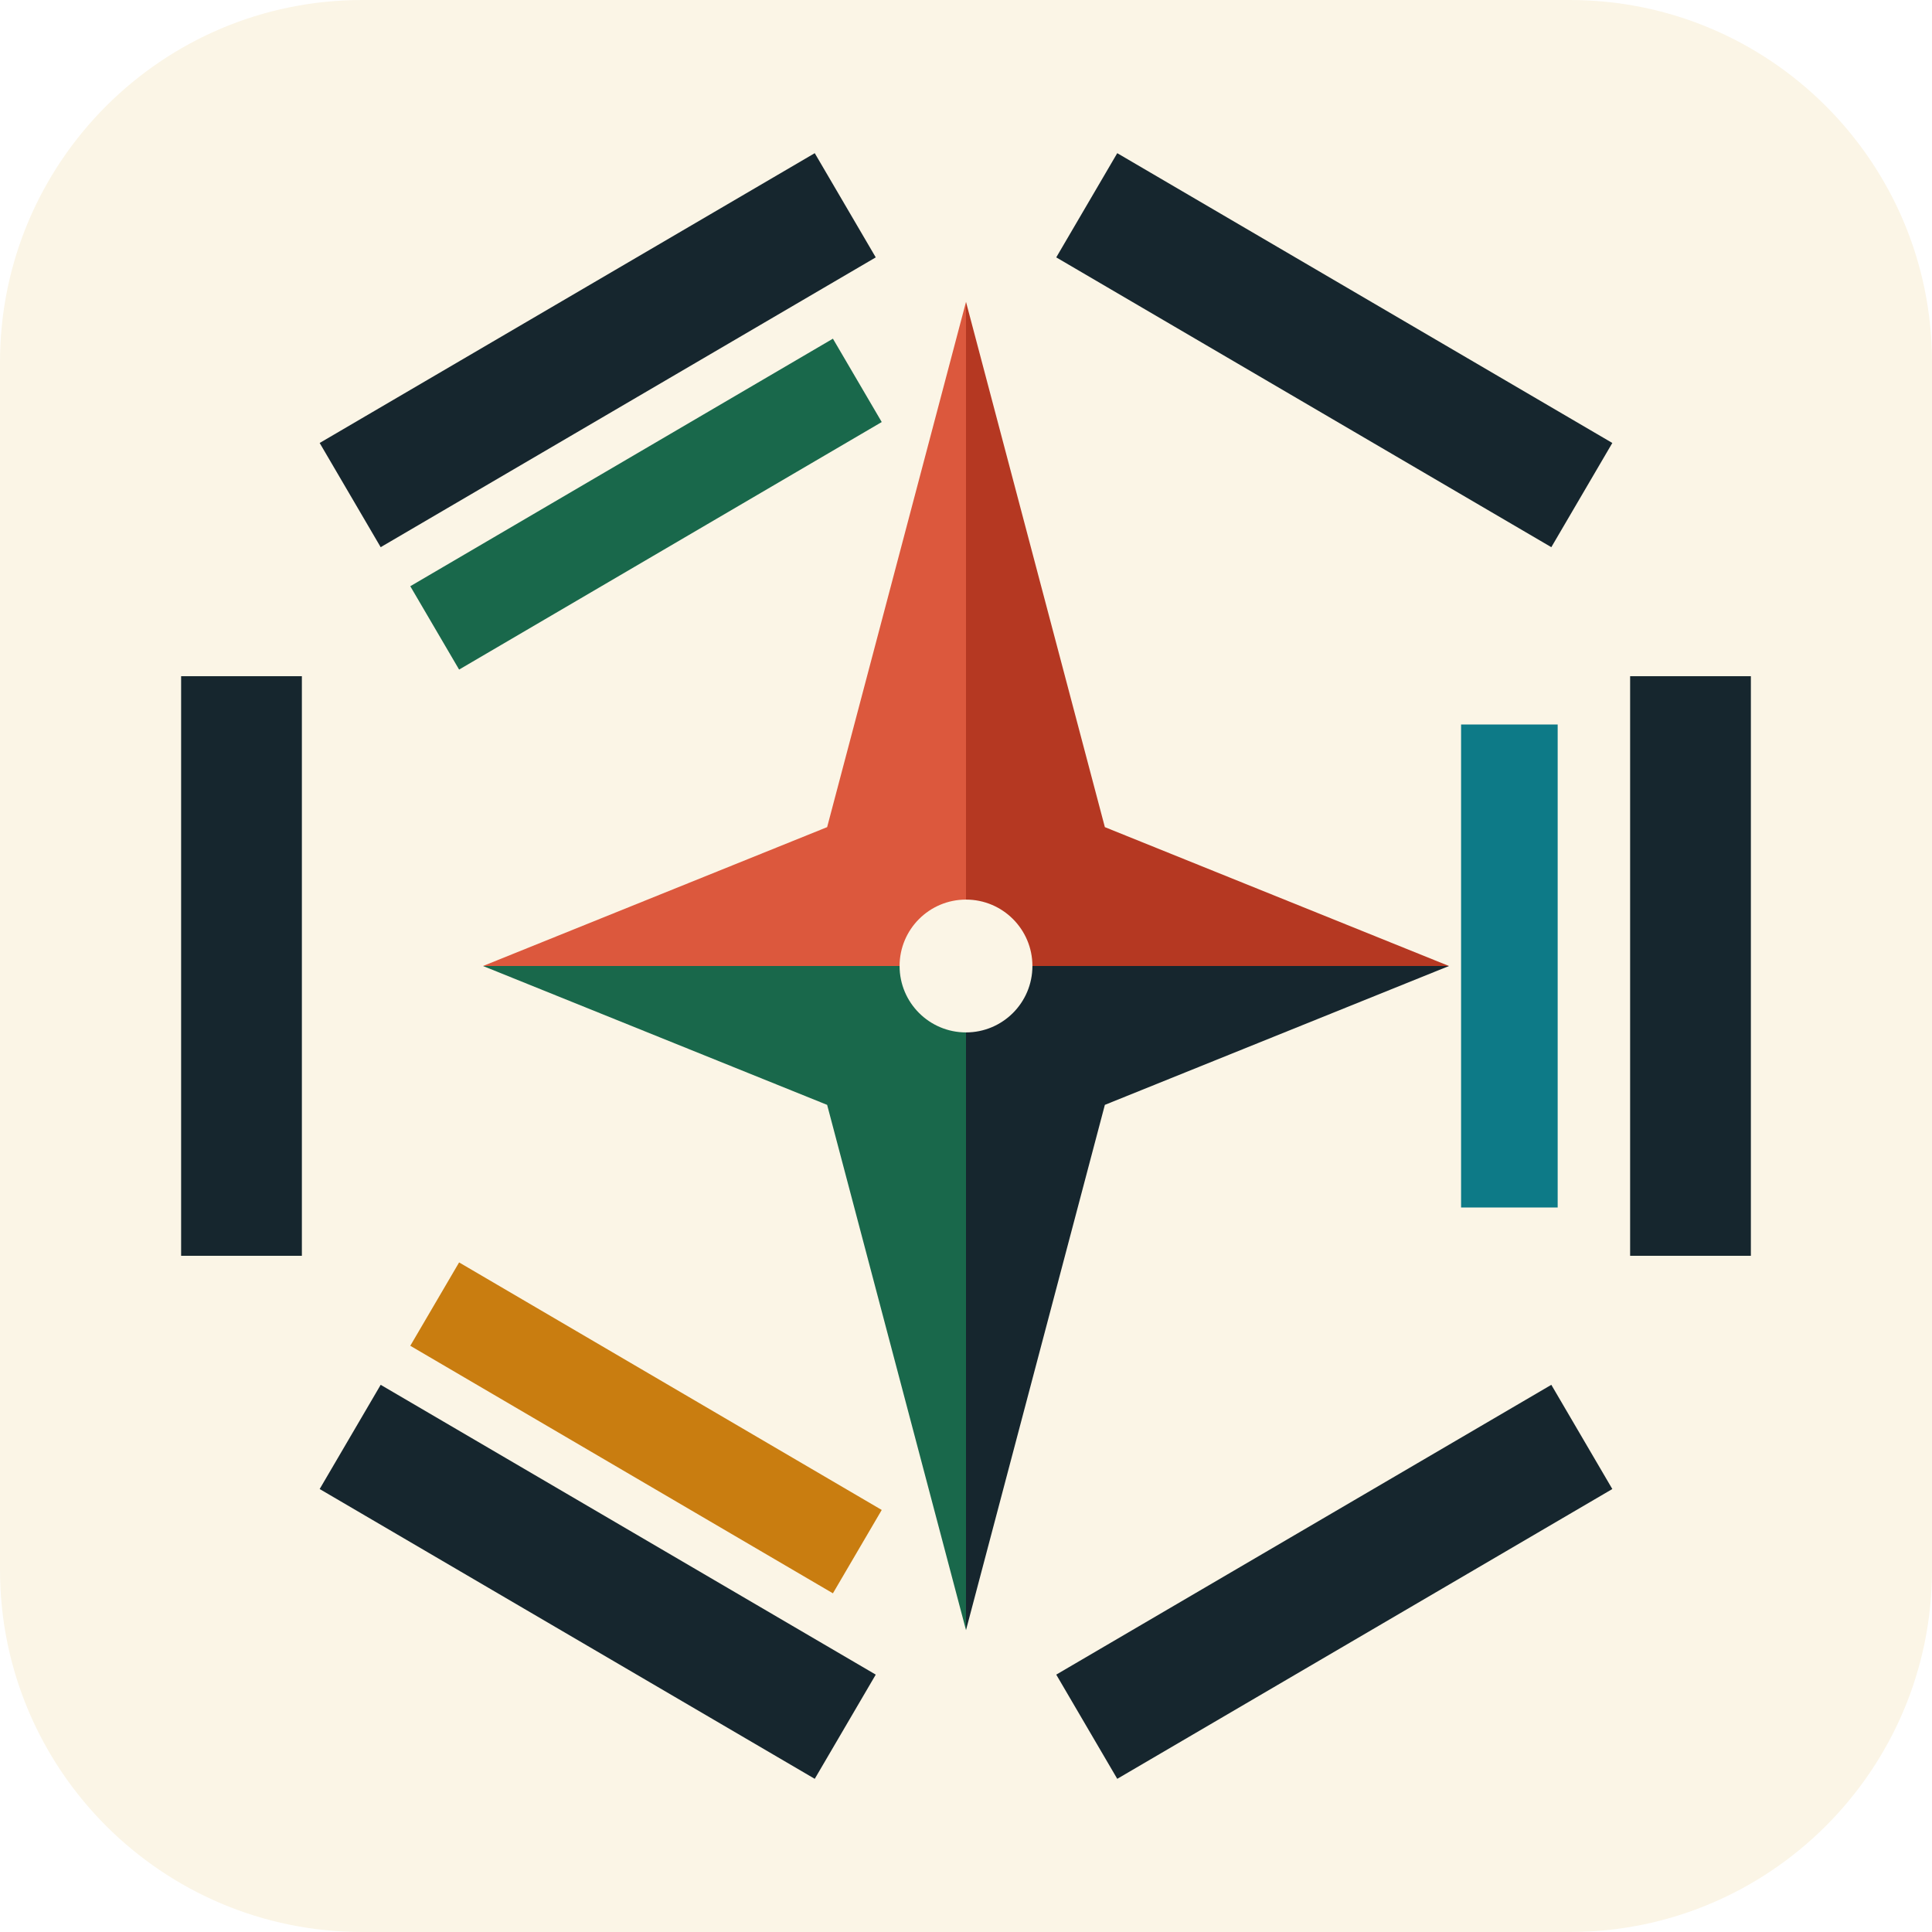
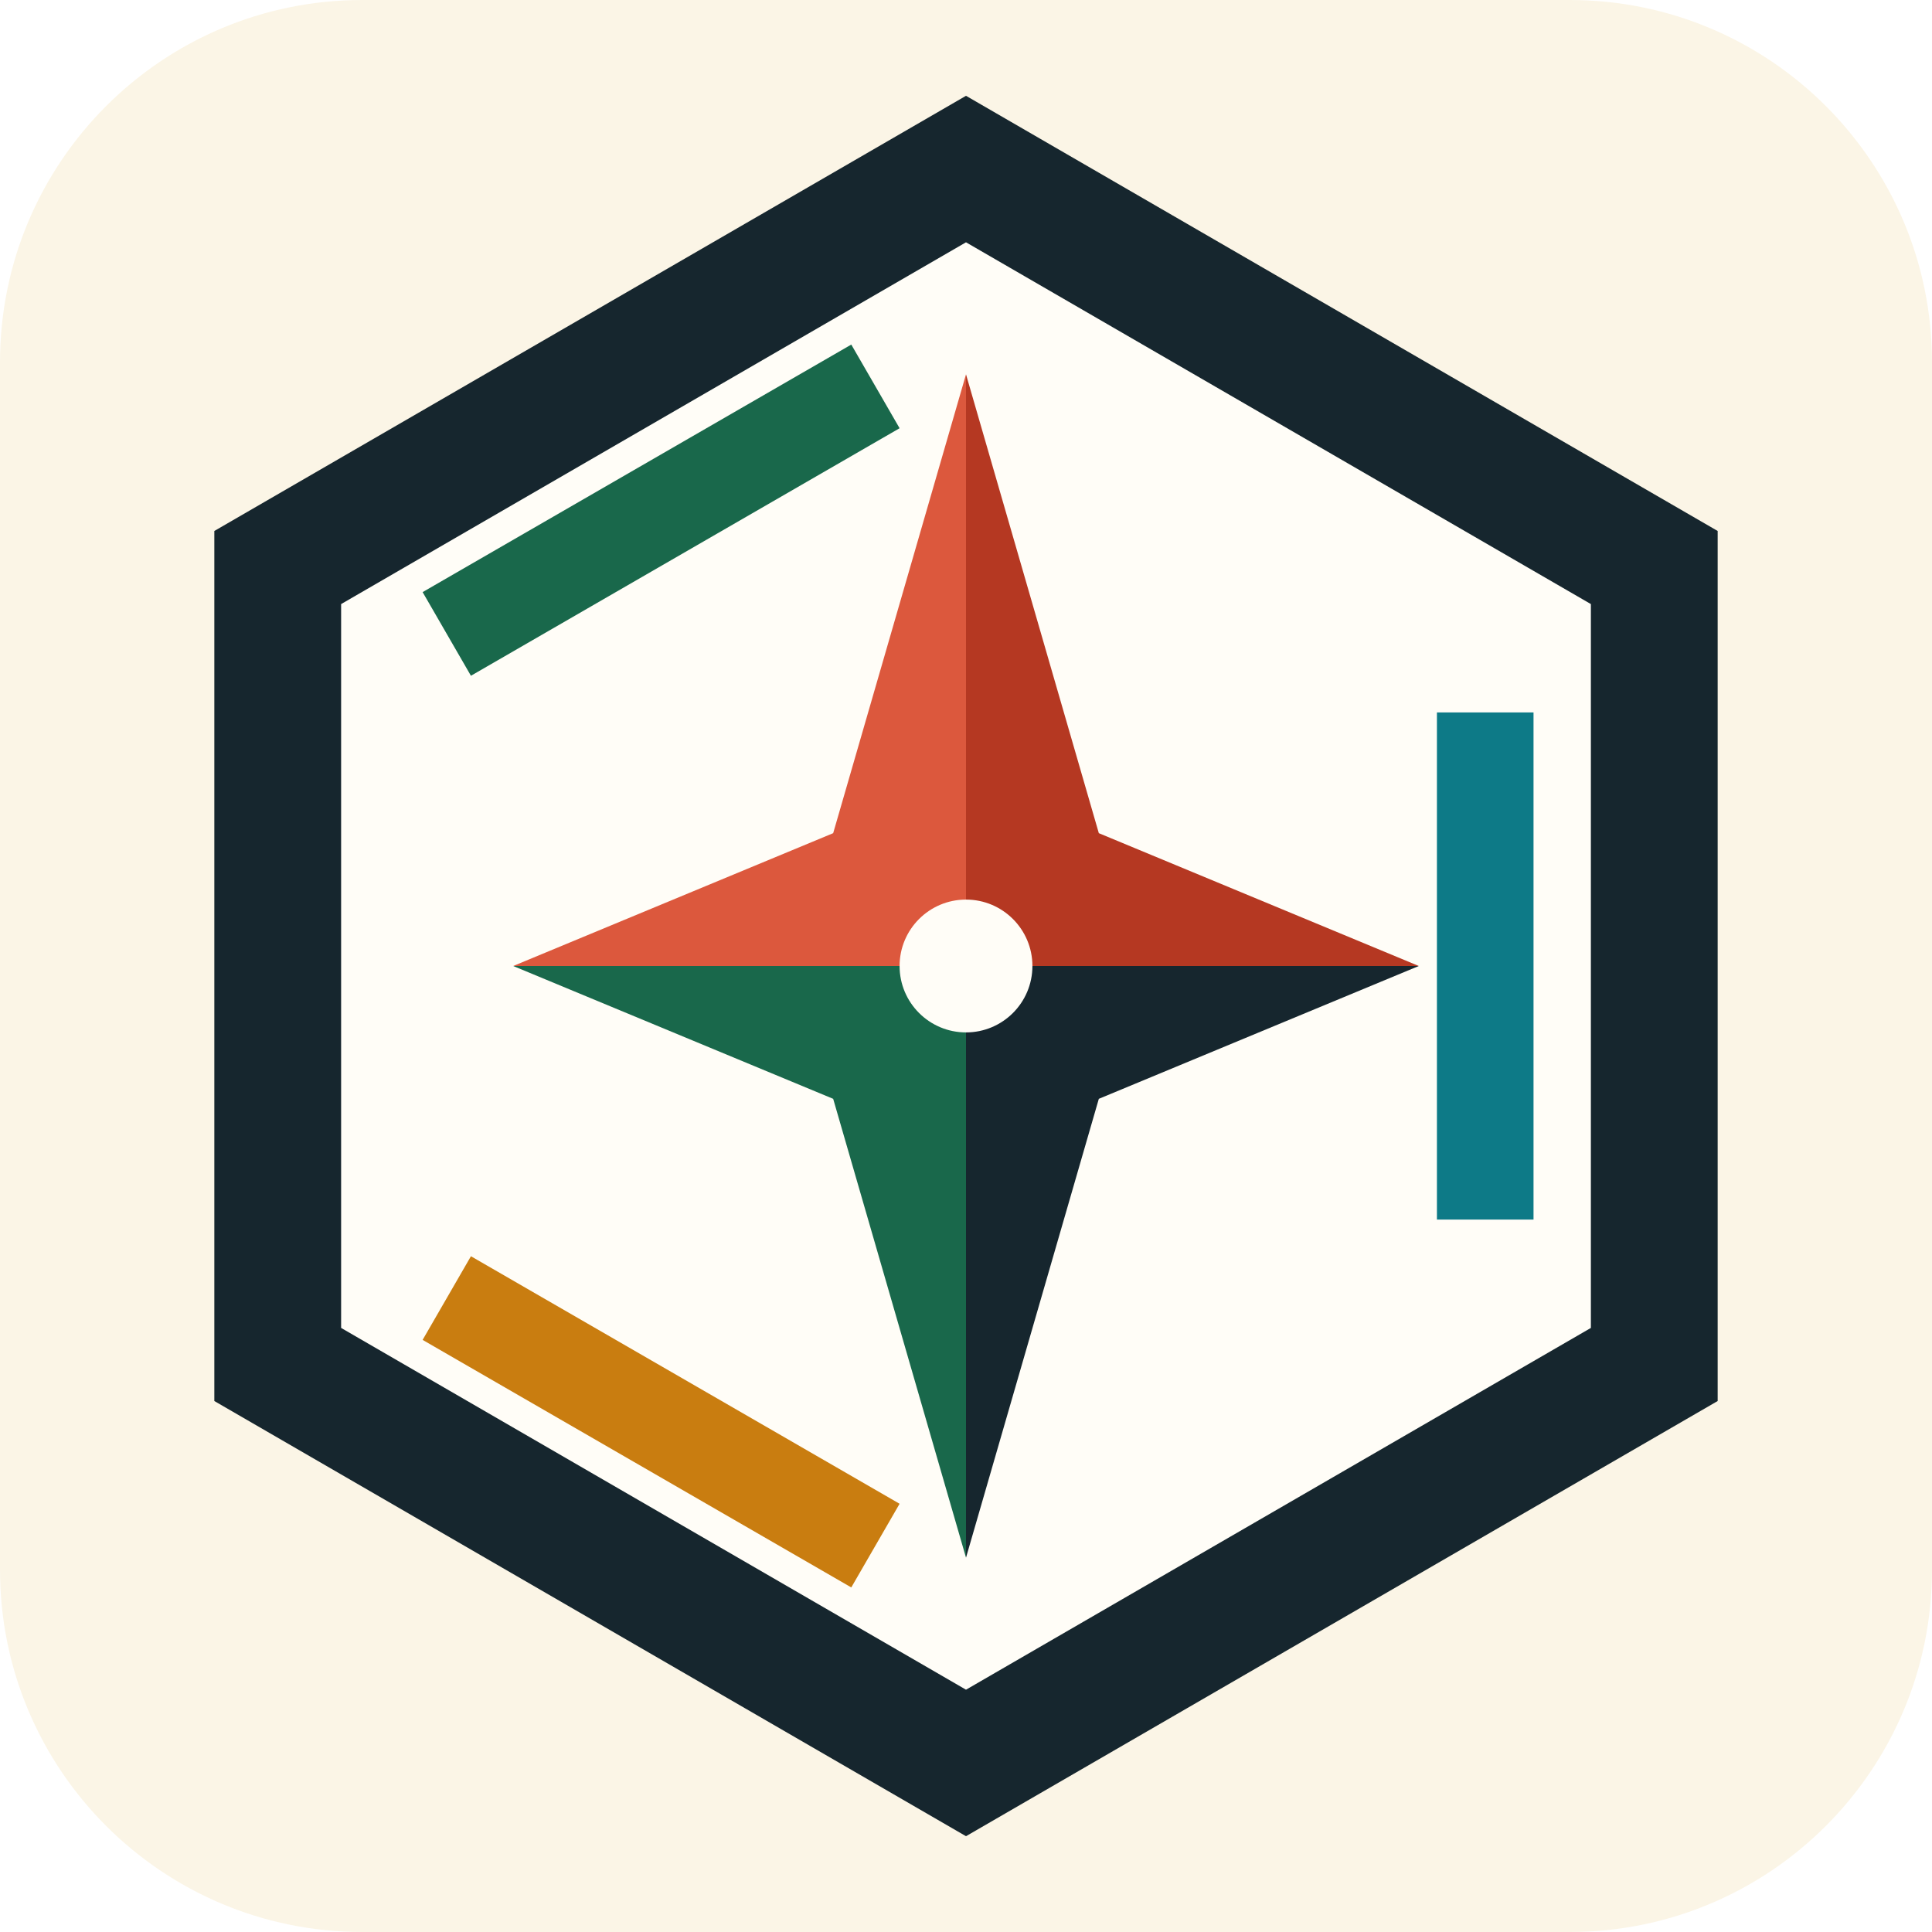
<svg xmlns="http://www.w3.org/2000/svg" viewBox="0 0 32 32" width="32" height="32" fill="none">
  <style>
    .bg   { fill: #FBF5E6; }
-     .hex  { stroke: #16262E; }
+     .hex  { fill: #FFFDF7; stroke: #16262E; }
    .pine { stroke: #19684B; }
    .lake { stroke: #0D7A87; }
    .ochre{ stroke: #C97D10; }
    .nw   { fill: #DC583D; }
    .ne   { fill: #B53822; }
    .sw   { fill: #19684B; }
    .se   { fill: #16262E; }
-     .dot  { fill: #FBF5E6; }
+     .dot  { fill: #FFFDF7; }
    @media (prefers-color-scheme: dark) {
      .bg   { fill: #101B24; }
-       .hex  { stroke: #FAF2DF; }
+       .hex  { fill: #162531; stroke: #FAF2DF; }
      .pine { stroke: #42E3AC; }
      .lake { stroke: #54D2E8; }
      .ochre{ stroke: #F7B538; }
      .nw   { fill: #F46E57; }
      .ne   { fill: #C9462E; }
      .sw   { fill: #42E3AC; }
      .se   { fill: #FAF2DF; }
      .dot  { fill: #101B24; }
    }
  </style>
  <rect class="bg" width="32" height="32" rx="6" />
-   <g class="hex" stroke-width="2" stroke-linecap="butt">
-     <line x1="18" y1="3.4" x2="26.2" y2="8.2" />
-     <line x1="28" y1="11.2" x2="28" y2="20.8" />
-     <line x1="26.2" y1="23.8" x2="18" y2="28.6" />
-     <line x1="14" y1="28.6" x2="5.8" y2="23.8" />
-     <line x1="4" y1="20.8" x2="4" y2="11.2" />
-     <line x1="5.8" y1="8.2" x2="14" y2="3.4" />
-   </g>
-   <line class="pine" x1="7.2" y1="10.4" x2="14.2" y2="6.3" stroke-width="1.6" />
-   <line class="lake" x1="25" y1="12" x2="25" y2="20" stroke-width="1.6" />
-   <line class="ochre" x1="14.2" y1="25.7" x2="7.2" y2="21.6" stroke-width="1.6" />
-   <polygon class="nw" points="16,5 16,16 8,16 13.7,13.7" />
-   <polygon class="ne" points="16,5 18.3,13.7 24,16 16,16" />
-   <polygon class="sw" points="16,27 13.7,18.3 8,16 16,16" />
-   <polygon class="se" points="16,27 16,16 24,16 18.3,18.3" />
+   <polygon class="hex" points="16,2.8 27.4,9.4 27.4,22.6 16,29.2 4.6,22.6 4.6,9.4" stroke-width="2.1" stroke-linejoin="miter" />
+   <line class="pine" x1="7.4" y1="10.5" x2="14.5" y2="6.4" stroke-width="1.6" />
+   <line class="lake" x1="24.6" y1="11.8" x2="24.6" y2="20.2" stroke-width="1.6" />
+   <line class="ochre" x1="14.5" y1="25.6" x2="7.4" y2="21.5" stroke-width="1.6" />
+   <polygon class="nw" points="16,6.2 16,16 8.5,16 13.8,13.8" />
+   <polygon class="ne" points="16,6.2 18.2,13.8 23.5,16 16,16" />
+   <polygon class="sw" points="16,25.8 13.8,18.2 8.5,16 16,16" />
+   <polygon class="se" points="16,25.8 16,16 23.5,16 18.2,18.2" />
  <circle class="dot" cx="16" cy="16" r="1.1" />
</svg>
